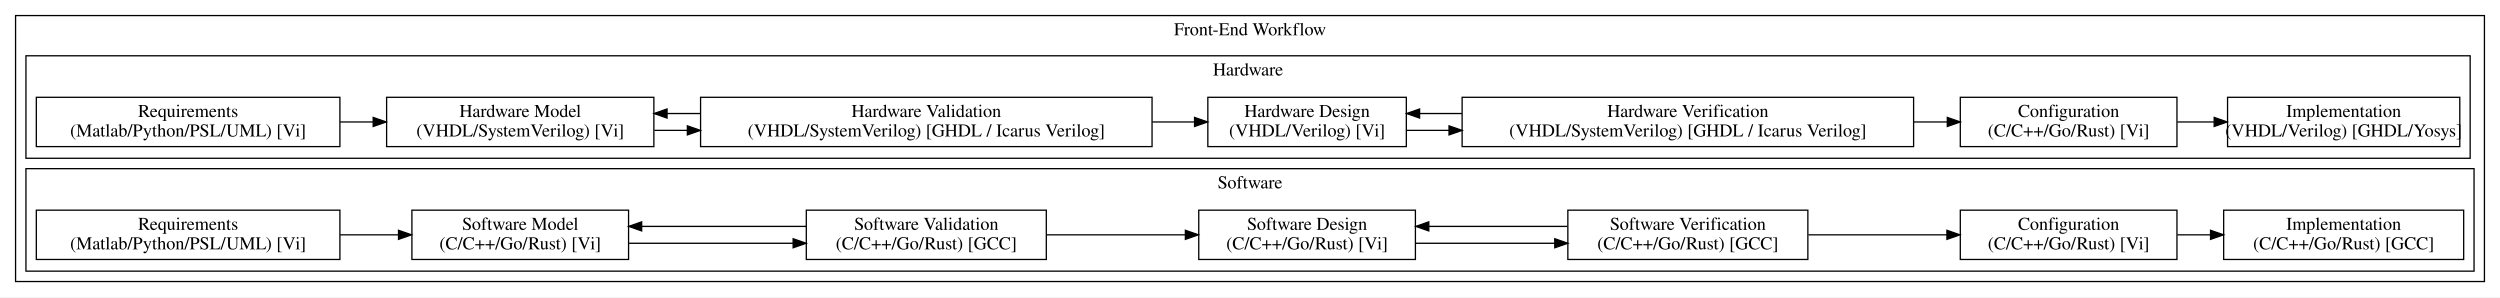
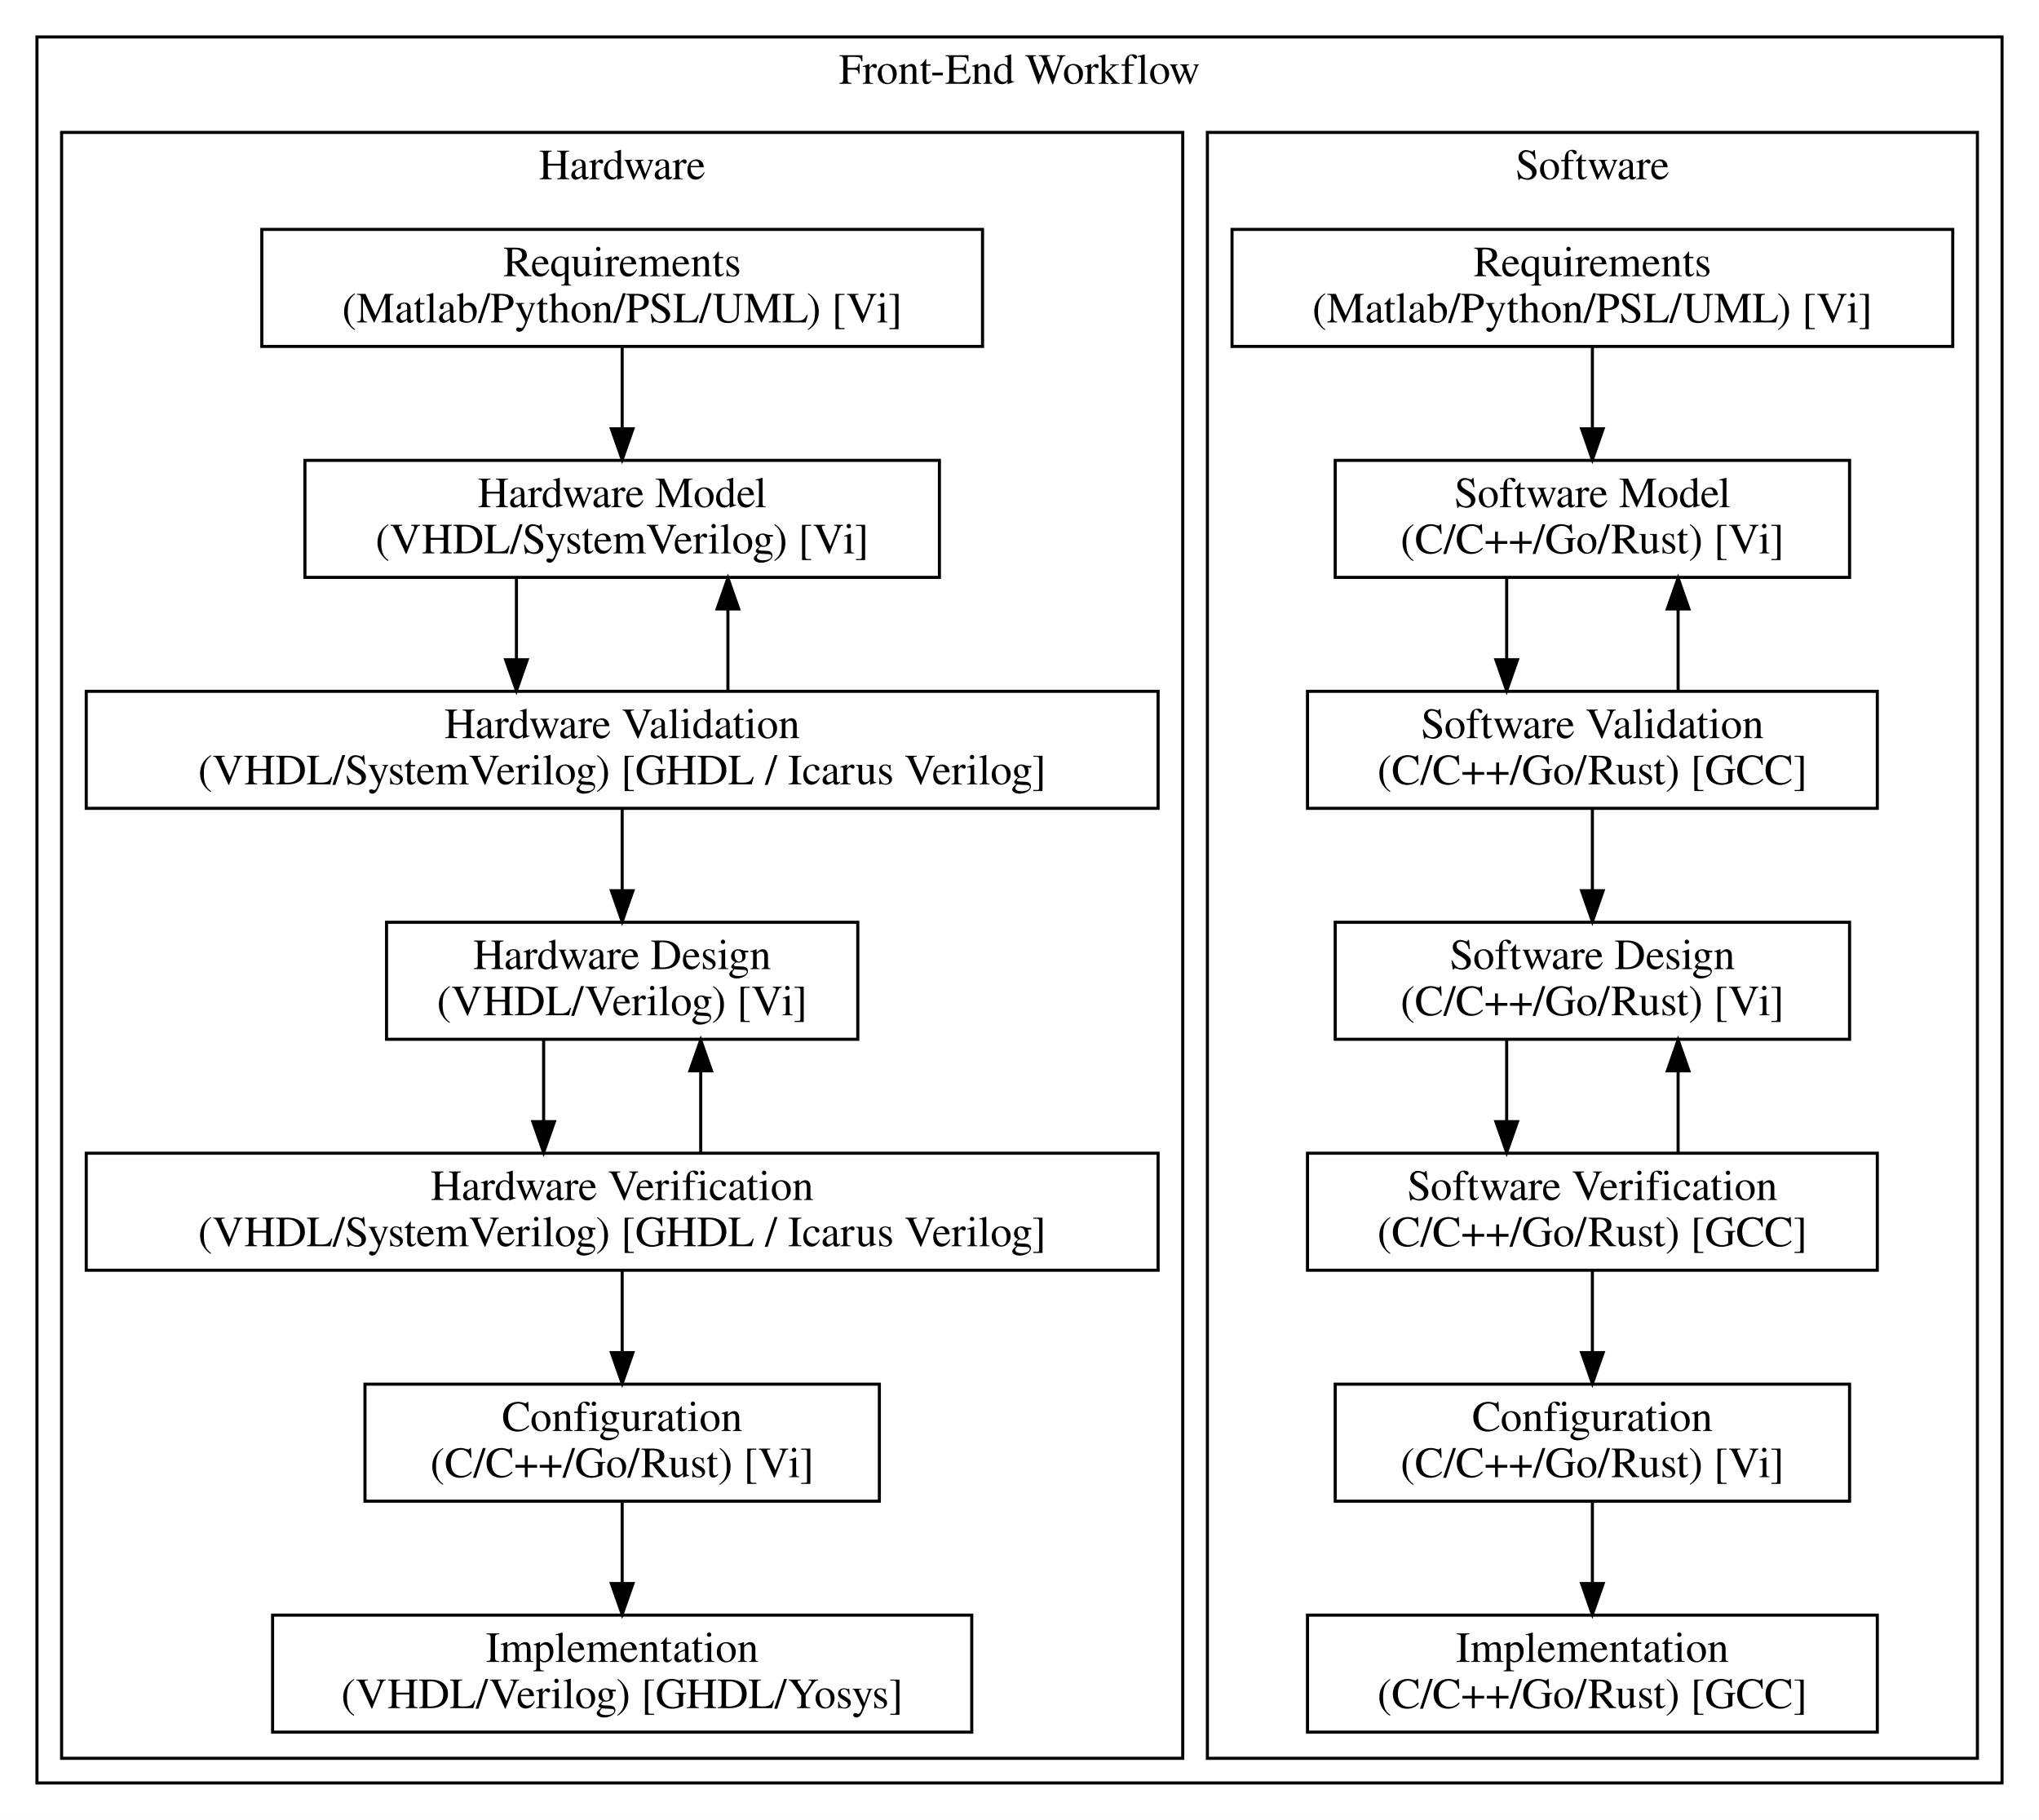
- <svg xmlns="http://www.w3.org/2000/svg" width="1927pt" height="229pt" viewBox="0.00 0.00 1927.00 229.00">
-   <g id="graph0" class="graph" transform="scale(1 1) rotate(0) translate(4 225)">
-     <polygon fill="white" stroke="transparent" points="-4,4 -4,-225 1923,-225 1923,4 -4,4" />
+ <svg xmlns="http://www.w3.org/2000/svg" width="662pt" height="591pt" viewBox="0.00 0.00 662.00 591.00">
+   <g id="graph0" class="graph" transform="scale(1 1) rotate(0) translate(4 587)">
+     <polygon fill="white" stroke="transparent" points="-4,4 -4,-587 658,-587 658,4 -4,4" />
    <g id="clust1" class="cluster">
-       <polygon fill="none" stroke="black" points="8,-8 8,-213 1911,-213 1911,-8 8,-8" />
-       <text text-anchor="middle" x="959.5" y="-197.8" font-family="Times,serif" font-size="14.00">Front-End Workflow</text>
+       <polygon fill="none" stroke="black" points="8,-8 8,-575 646,-575 646,-8 8,-8" />
+       <text text-anchor="middle" x="327" y="-559.8" font-family="Times,serif" font-size="14.00">Front-End Workflow</text>
    </g>
    <g id="clust2" class="cluster">
-       <polygon fill="none" stroke="black" points="16,-103 16,-182 1900,-182 1900,-103 16,-103" />
-       <text text-anchor="middle" x="958" y="-166.8" font-family="Times,serif" font-size="14.00">Hardware</text>
+       <polygon fill="none" stroke="black" points="388,-16 388,-544 638,-544 638,-16 388,-16" />
+       <text text-anchor="middle" x="513" y="-528.8" font-family="Times,serif" font-size="14.00">Software</text>
    </g>
    <g id="clust3" class="cluster">
-       <polygon fill="none" stroke="black" points="16,-16 16,-95 1903,-95 1903,-16 16,-16" />
-       <text text-anchor="middle" x="959.5" y="-79.8" font-family="Times,serif" font-size="14.00">Software</text>
+       <polygon fill="none" stroke="black" points="16,-16 16,-544 380,-544 380,-16 16,-16" />
+       <text text-anchor="middle" x="198" y="-528.8" font-family="Times,serif" font-size="14.00">Hardware</text>
    </g>
    <g id="node1" class="node">
-       <polygon fill="none" stroke="black" points="24,-112 24,-150 258,-150 258,-112 24,-112" />
-       <text text-anchor="middle" x="141" y="-134.8" font-family="Times,serif" font-size="14.00">Requirements </text>
-       <text text-anchor="middle" x="141" y="-119.8" font-family="Times,serif" font-size="14.00">(Matlab/Python/PSL/UML) [Vi]</text>
+       <polygon fill="none" stroke="black" points="396,-474.5 396,-512.5 630,-512.5 630,-474.5 396,-474.5" />
+       <text text-anchor="middle" x="513" y="-497.3" font-family="Times,serif" font-size="14.00">Requirements </text>
+       <text text-anchor="middle" x="513" y="-482.3" font-family="Times,serif" font-size="14.00">(Matlab/Python/PSL/UML) [Vi]</text>
    </g>
    <g id="node2" class="node">
-       <polygon fill="none" stroke="black" points="294,-112 294,-150 500,-150 500,-112 294,-112" />
-       <text text-anchor="middle" x="397" y="-134.8" font-family="Times,serif" font-size="14.00">Hardware Model </text>
-       <text text-anchor="middle" x="397" y="-119.8" font-family="Times,serif" font-size="14.00">(VHDL/SystemVerilog) [Vi]</text>
+       <polygon fill="none" stroke="black" points="429.5,-399.5 429.5,-437.5 596.5,-437.5 596.5,-399.5 429.5,-399.5" />
+       <text text-anchor="middle" x="513" y="-422.3" font-family="Times,serif" font-size="14.00">Software Model </text>
+       <text text-anchor="middle" x="513" y="-407.3" font-family="Times,serif" font-size="14.00">(C/C++/Go/Rust) [Vi]</text>
    </g>
    <g id="edge1" class="edge">
-       <path fill="none" stroke="black" d="M258.14,-131C258.14,-131 283.65,-131 283.65,-131" />
-       <polygon fill="black" stroke="black" points="283.65,-134.5 293.65,-131 283.65,-127.5 283.65,-134.5" />
+       <path fill="none" stroke="black" d="M513,-474.19C513,-474.19 513,-447.75 513,-447.75" />
+       <polygon fill="black" stroke="black" points="516.5,-447.75 513,-437.75 509.5,-447.75 516.5,-447.75" />
    </g>
    <g id="node3" class="node">
-       <polygon fill="none" stroke="black" points="536,-112 536,-150 884,-150 884,-112 536,-112" />
-       <text text-anchor="middle" x="710" y="-134.8" font-family="Times,serif" font-size="14.00">Hardware Validation </text>
-       <text text-anchor="middle" x="710" y="-119.8" font-family="Times,serif" font-size="14.00">(VHDL/SystemVerilog) [GHDL / Icarus Verilog]</text>
+       <polygon fill="none" stroke="black" points="420.5,-324.5 420.5,-362.5 605.5,-362.5 605.5,-324.5 420.5,-324.5" />
+       <text text-anchor="middle" x="513" y="-347.3" font-family="Times,serif" font-size="14.00">Software Validation </text>
+       <text text-anchor="middle" x="513" y="-332.3" font-family="Times,serif" font-size="14.00">(C/C++/Go/Rust) [GCC]</text>
    </g>
    <g id="edge2" class="edge">
-       <path fill="none" stroke="black" d="M500.36,-124.5C500.36,-124.5 525.82,-124.5 525.82,-124.5" />
-       <polygon fill="black" stroke="black" points="525.82,-128 535.82,-124.5 525.82,-121 525.82,-128" />
+       <path fill="none" stroke="black" d="M485.17,-399.19C485.17,-399.19 485.17,-372.75 485.17,-372.75" />
+       <polygon fill="black" stroke="black" points="488.67,-372.75 485.17,-362.75 481.67,-372.75 488.67,-372.75" />
    </g>
    <g id="edge7" class="edge">
-       <path fill="none" stroke="black" d="M535.65,-137.5C535.65,-137.5 510.16,-137.5 510.16,-137.5" />
-       <polygon fill="black" stroke="black" points="510.16,-134 500.16,-137.5 510.16,-141 510.16,-134" />
+       <path fill="none" stroke="black" d="M540.83,-362.81C540.83,-362.81 540.83,-389.25 540.83,-389.25" />
+       <polygon fill="black" stroke="black" points="537.33,-389.25 540.83,-399.25 544.33,-389.25 537.33,-389.25" />
    </g>
    <g id="node4" class="node">
-       <polygon fill="none" stroke="black" points="927,-112 927,-150 1080,-150 1080,-112 927,-112" />
-       <text text-anchor="middle" x="1003.5" y="-134.8" font-family="Times,serif" font-size="14.00">Hardware Design </text>
-       <text text-anchor="middle" x="1003.5" y="-119.8" font-family="Times,serif" font-size="14.00">(VHDL/Verilog) [Vi]</text>
+       <polygon fill="none" stroke="black" points="429.5,-249.5 429.5,-287.5 596.5,-287.5 596.5,-249.5 429.5,-249.5" />
+       <text text-anchor="middle" x="513" y="-272.3" font-family="Times,serif" font-size="14.00">Software Design </text>
+       <text text-anchor="middle" x="513" y="-257.3" font-family="Times,serif" font-size="14.00">(C/C++/Go/Rust) [Vi]</text>
    </g>
    <g id="edge3" class="edge">
-       <path fill="none" stroke="black" d="M884.12,-131C884.12,-131 916.77,-131 916.77,-131" />
-       <polygon fill="black" stroke="black" points="916.77,-134.5 926.77,-131 916.77,-127.5 916.77,-134.5" />
+       <path fill="none" stroke="black" d="M513,-324.19C513,-324.19 513,-297.75 513,-297.75" />
+       <polygon fill="black" stroke="black" points="516.5,-297.75 513,-287.75 509.5,-297.75 516.5,-297.75" />
    </g>
    <g id="node5" class="node">
-       <polygon fill="none" stroke="black" points="1123,-112 1123,-150 1471,-150 1471,-112 1123,-112" />
-       <text text-anchor="middle" x="1297" y="-134.8" font-family="Times,serif" font-size="14.00">Hardware Verification </text>
-       <text text-anchor="middle" x="1297" y="-119.8" font-family="Times,serif" font-size="14.00">(VHDL/SystemVerilog) [GHDL / Icarus Verilog]</text>
+       <polygon fill="none" stroke="black" points="420.5,-174.5 420.5,-212.5 605.5,-212.5 605.5,-174.5 420.5,-174.5" />
+       <text text-anchor="middle" x="513" y="-197.3" font-family="Times,serif" font-size="14.00">Software Verification </text>
+       <text text-anchor="middle" x="513" y="-182.3" font-family="Times,serif" font-size="14.00">(C/C++/Go/Rust) [GCC]</text>
    </g>
    <g id="edge4" class="edge">
-       <path fill="none" stroke="black" d="M1080.23,-124.5C1080.23,-124.5 1112.91,-124.5 1112.91,-124.5" />
-       <polygon fill="black" stroke="black" points="1112.91,-128 1122.91,-124.5 1112.91,-121 1112.91,-128" />
+       <path fill="none" stroke="black" d="M485.17,-249.19C485.17,-249.19 485.17,-222.75 485.17,-222.75" />
+       <polygon fill="black" stroke="black" points="488.67,-222.75 485.17,-212.75 481.67,-222.75 488.67,-222.75" />
    </g>
    <g id="edge8" class="edge">
-       <path fill="none" stroke="black" d="M1122.88,-137.5C1122.88,-137.5 1090.23,-137.5 1090.23,-137.5" />
-       <polygon fill="black" stroke="black" points="1090.23,-134 1080.23,-137.5 1090.23,-141 1090.23,-134" />
+       <path fill="none" stroke="black" d="M540.83,-212.81C540.83,-212.81 540.83,-239.25 540.83,-239.25" />
+       <polygon fill="black" stroke="black" points="537.33,-239.25 540.83,-249.25 544.33,-239.25 537.33,-239.25" />
    </g>
    <g id="node6" class="node">
-       <polygon fill="none" stroke="black" points="1507,-112 1507,-150 1674,-150 1674,-112 1507,-112" />
-       <text text-anchor="middle" x="1590.5" y="-134.8" font-family="Times,serif" font-size="14.00">Configuration </text>
-       <text text-anchor="middle" x="1590.5" y="-119.8" font-family="Times,serif" font-size="14.00">(C/C++/Go/Rust) [Vi]</text>
+       <polygon fill="none" stroke="black" points="429.5,-99.5 429.5,-137.5 596.5,-137.5 596.5,-99.5 429.5,-99.5" />
+       <text text-anchor="middle" x="513" y="-122.3" font-family="Times,serif" font-size="14.00">Configuration </text>
+       <text text-anchor="middle" x="513" y="-107.3" font-family="Times,serif" font-size="14.00">(C/C++/Go/Rust) [Vi]</text>
    </g>
    <g id="edge5" class="edge">
-       <path fill="none" stroke="black" d="M1471.12,-131C1471.12,-131 1496.98,-131 1496.98,-131" />
-       <polygon fill="black" stroke="black" points="1496.98,-134.5 1506.98,-131 1496.98,-127.5 1496.98,-134.5" />
+       <path fill="none" stroke="black" d="M513,-174.19C513,-174.19 513,-147.75 513,-147.75" />
+       <polygon fill="black" stroke="black" points="516.5,-147.75 513,-137.75 509.5,-147.75 516.5,-147.75" />
    </g>
    <g id="node7" class="node">
-       <polygon fill="none" stroke="black" points="1713,-112 1713,-150 1892,-150 1892,-112 1713,-112" />
-       <text text-anchor="middle" x="1802.5" y="-134.8" font-family="Times,serif" font-size="14.00">Implementation </text>
-       <text text-anchor="middle" x="1802.5" y="-119.8" font-family="Times,serif" font-size="14.00">(VHDL/Verilog) [GHDL/Yosys]</text>
+       <polygon fill="none" stroke="black" points="420.5,-24.5 420.5,-62.5 605.5,-62.5 605.5,-24.5 420.5,-24.5" />
+       <text text-anchor="middle" x="513" y="-47.3" font-family="Times,serif" font-size="14.00">Implementation </text>
+       <text text-anchor="middle" x="513" y="-32.3" font-family="Times,serif" font-size="14.00">(C/C++/Go/Rust) [GCC]</text>
    </g>
    <g id="edge6" class="edge">
-       <path fill="none" stroke="black" d="M1674.29,-131C1674.29,-131 1702.69,-131 1702.69,-131" />
-       <polygon fill="black" stroke="black" points="1702.69,-134.5 1712.69,-131 1702.69,-127.5 1702.69,-134.5" />
+       <path fill="none" stroke="black" d="M513,-99.19C513,-99.19 513,-72.75 513,-72.75" />
+       <polygon fill="black" stroke="black" points="516.5,-72.75 513,-62.75 509.5,-72.75 516.5,-72.75" />
    </g>
    <g id="node8" class="node">
-       <polygon fill="none" stroke="black" points="24,-25 24,-63 258,-63 258,-25 24,-25" />
-       <text text-anchor="middle" x="141" y="-47.8" font-family="Times,serif" font-size="14.00">Requirements </text>
-       <text text-anchor="middle" x="141" y="-32.8" font-family="Times,serif" font-size="14.00">(Matlab/Python/PSL/UML) [Vi]</text>
+       <polygon fill="none" stroke="black" points="81,-474.5 81,-512.5 315,-512.5 315,-474.5 81,-474.5" />
+       <text text-anchor="middle" x="198" y="-497.3" font-family="Times,serif" font-size="14.00">Requirements </text>
+       <text text-anchor="middle" x="198" y="-482.3" font-family="Times,serif" font-size="14.00">(Matlab/Python/PSL/UML) [Vi]</text>
    </g>
    <g id="node9" class="node">
-       <polygon fill="none" stroke="black" points="313.5,-25 313.5,-63 480.5,-63 480.5,-25 313.5,-25" />
-       <text text-anchor="middle" x="397" y="-47.8" font-family="Times,serif" font-size="14.00">Software Model </text>
-       <text text-anchor="middle" x="397" y="-32.8" font-family="Times,serif" font-size="14.00">(C/C++/Go/Rust) [Vi]</text>
+       <polygon fill="none" stroke="black" points="95,-399.5 95,-437.5 301,-437.5 301,-399.5 95,-399.5" />
+       <text text-anchor="middle" x="198" y="-422.3" font-family="Times,serif" font-size="14.00">Hardware Model </text>
+       <text text-anchor="middle" x="198" y="-407.3" font-family="Times,serif" font-size="14.00">(VHDL/SystemVerilog) [Vi]</text>
    </g>
    <g id="edge9" class="edge">
-       <path fill="none" stroke="black" d="M258.14,-44C258.14,-44 303.17,-44 303.17,-44" />
-       <polygon fill="black" stroke="black" points="303.17,-47.5 313.17,-44 303.17,-40.5 303.17,-47.5" />
+       <path fill="none" stroke="black" d="M198,-474.19C198,-474.19 198,-447.75 198,-447.75" />
+       <polygon fill="black" stroke="black" points="201.5,-447.75 198,-437.75 194.5,-447.75 201.5,-447.75" />
    </g>
    <g id="node10" class="node">
-       <polygon fill="none" stroke="black" points="617.5,-25 617.5,-63 802.5,-63 802.5,-25 617.5,-25" />
-       <text text-anchor="middle" x="710" y="-47.8" font-family="Times,serif" font-size="14.00">Software Validation </text>
-       <text text-anchor="middle" x="710" y="-32.8" font-family="Times,serif" font-size="14.00">(C/C++/Go/Rust) [GCC]</text>
+       <polygon fill="none" stroke="black" points="24,-324.5 24,-362.5 372,-362.5 372,-324.5 24,-324.5" />
+       <text text-anchor="middle" x="198" y="-347.3" font-family="Times,serif" font-size="14.00">Hardware Validation </text>
+       <text text-anchor="middle" x="198" y="-332.3" font-family="Times,serif" font-size="14.00">(VHDL/SystemVerilog) [GHDL / Icarus Verilog]</text>
    </g>
    <g id="edge10" class="edge">
-       <path fill="none" stroke="black" d="M480.88,-37.5C480.88,-37.5 607.35,-37.5 607.35,-37.5" />
-       <polygon fill="black" stroke="black" points="607.35,-41 617.35,-37.5 607.35,-34 607.35,-41" />
+       <path fill="none" stroke="black" d="M163.67,-399.19C163.67,-399.19 163.67,-372.75 163.67,-372.75" />
+       <polygon fill="black" stroke="black" points="167.17,-372.75 163.67,-362.75 160.17,-372.75 167.17,-372.75" />
    </g>
    <g id="edge15" class="edge">
-       <path fill="none" stroke="black" d="M617.36,-50.5C617.36,-50.5 490.6,-50.5 490.6,-50.5" />
-       <polygon fill="black" stroke="black" points="490.6,-47 480.6,-50.5 490.6,-54 490.6,-47" />
+       <path fill="none" stroke="black" d="M232.33,-362.81C232.33,-362.81 232.33,-389.25 232.33,-389.25" />
+       <polygon fill="black" stroke="black" points="228.83,-389.25 232.33,-399.25 235.83,-389.25 228.83,-389.25" />
    </g>
    <g id="node11" class="node">
-       <polygon fill="none" stroke="black" points="920,-25 920,-63 1087,-63 1087,-25 920,-25" />
-       <text text-anchor="middle" x="1003.5" y="-47.8" font-family="Times,serif" font-size="14.00">Software Design </text>
-       <text text-anchor="middle" x="1003.5" y="-32.8" font-family="Times,serif" font-size="14.00">(C/C++/Go/Rust) [Vi]</text>
+       <polygon fill="none" stroke="black" points="121.5,-249.5 121.5,-287.5 274.5,-287.5 274.5,-249.5 121.5,-249.5" />
+       <text text-anchor="middle" x="198" y="-272.3" font-family="Times,serif" font-size="14.00">Hardware Design </text>
+       <text text-anchor="middle" x="198" y="-257.3" font-family="Times,serif" font-size="14.00">(VHDL/Verilog) [Vi]</text>
    </g>
    <g id="edge11" class="edge">
-       <path fill="none" stroke="black" d="M802.87,-44C802.87,-44 909.69,-44 909.69,-44" />
-       <polygon fill="black" stroke="black" points="909.69,-47.5 919.69,-44 909.69,-40.5 909.69,-47.5" />
+       <path fill="none" stroke="black" d="M198,-324.19C198,-324.19 198,-297.75 198,-297.75" />
+       <polygon fill="black" stroke="black" points="201.5,-297.75 198,-287.75 194.5,-297.75 201.5,-297.75" />
    </g>
    <g id="node12" class="node">
-       <polygon fill="none" stroke="black" points="1204.5,-25 1204.5,-63 1389.5,-63 1389.5,-25 1204.5,-25" />
-       <text text-anchor="middle" x="1297" y="-47.8" font-family="Times,serif" font-size="14.00">Software Verification </text>
-       <text text-anchor="middle" x="1297" y="-32.8" font-family="Times,serif" font-size="14.00">(C/C++/Go/Rust) [GCC]</text>
+       <polygon fill="none" stroke="black" points="24,-174.5 24,-212.5 372,-212.5 372,-174.5 24,-174.5" />
+       <text text-anchor="middle" x="198" y="-197.3" font-family="Times,serif" font-size="14.00">Hardware Verification </text>
+       <text text-anchor="middle" x="198" y="-182.3" font-family="Times,serif" font-size="14.00">(VHDL/SystemVerilog) [GHDL / Icarus Verilog]</text>
    </g>
    <g id="edge12" class="edge">
-       <path fill="none" stroke="black" d="M1087.21,-37.5C1087.21,-37.5 1194.42,-37.5 1194.42,-37.5" />
-       <polygon fill="black" stroke="black" points="1194.42,-41 1204.42,-37.5 1194.42,-34 1194.42,-41" />
+       <path fill="none" stroke="black" d="M172.5,-249.19C172.5,-249.19 172.5,-222.75 172.5,-222.75" />
+       <polygon fill="black" stroke="black" points="176,-222.75 172.5,-212.75 169,-222.75 176,-222.75" />
    </g>
    <g id="edge16" class="edge">
-       <path fill="none" stroke="black" d="M1204.13,-50.5C1204.13,-50.5 1097.31,-50.5 1097.31,-50.5" />
-       <polygon fill="black" stroke="black" points="1097.31,-47 1087.31,-50.5 1097.31,-54 1097.31,-47" />
+       <path fill="none" stroke="black" d="M223.5,-212.81C223.5,-212.81 223.5,-239.25 223.5,-239.25" />
+       <polygon fill="black" stroke="black" points="220,-239.25 223.5,-249.25 227,-239.25 220,-239.25" />
    </g>
    <g id="node13" class="node">
-       <polygon fill="none" stroke="black" points="1507,-25 1507,-63 1674,-63 1674,-25 1507,-25" />
-       <text text-anchor="middle" x="1590.5" y="-47.8" font-family="Times,serif" font-size="14.00">Configuration </text>
-       <text text-anchor="middle" x="1590.5" y="-32.8" font-family="Times,serif" font-size="14.00">(C/C++/Go/Rust) [Vi]</text>
+       <polygon fill="none" stroke="black" points="114.5,-99.5 114.5,-137.5 281.5,-137.5 281.5,-99.5 114.5,-99.5" />
+       <text text-anchor="middle" x="198" y="-122.3" font-family="Times,serif" font-size="14.00">Configuration </text>
+       <text text-anchor="middle" x="198" y="-107.3" font-family="Times,serif" font-size="14.00">(C/C++/Go/Rust) [Vi]</text>
    </g>
    <g id="edge13" class="edge">
-       <path fill="none" stroke="black" d="M1389.87,-44C1389.87,-44 1496.69,-44 1496.69,-44" />
-       <polygon fill="black" stroke="black" points="1496.69,-47.5 1506.69,-44 1496.69,-40.5 1496.69,-47.5" />
+       <path fill="none" stroke="black" d="M198,-174.19C198,-174.19 198,-147.75 198,-147.75" />
+       <polygon fill="black" stroke="black" points="201.5,-147.75 198,-137.75 194.5,-147.75 201.5,-147.75" />
    </g>
    <g id="node14" class="node">
-       <polygon fill="none" stroke="black" points="1710,-25 1710,-63 1895,-63 1895,-25 1710,-25" />
-       <text text-anchor="middle" x="1802.5" y="-47.8" font-family="Times,serif" font-size="14.00">Implementation </text>
-       <text text-anchor="middle" x="1802.5" y="-32.8" font-family="Times,serif" font-size="14.00">(C/C++/Go/Rust) [GCC]</text>
+       <polygon fill="none" stroke="black" points="84.5,-24.5 84.5,-62.5 311.5,-62.5 311.5,-24.5 84.5,-24.5" />
+       <text text-anchor="middle" x="198" y="-47.3" font-family="Times,serif" font-size="14.00">Implementation </text>
+       <text text-anchor="middle" x="198" y="-32.3" font-family="Times,serif" font-size="14.00">(VHDL/Verilog) [GHDL/Yosys]</text>
    </g>
    <g id="edge14" class="edge">
-       <path fill="none" stroke="black" d="M1674.29,-44C1674.29,-44 1699.88,-44 1699.88,-44" />
-       <polygon fill="black" stroke="black" points="1699.88,-47.5 1709.88,-44 1699.88,-40.5 1699.88,-47.5" />
+       <path fill="none" stroke="black" d="M198,-99.19C198,-99.19 198,-72.75 198,-72.75" />
+       <polygon fill="black" stroke="black" points="201.5,-72.75 198,-62.75 194.5,-72.75 201.5,-72.75" />
    </g>
  </g>
</svg>
